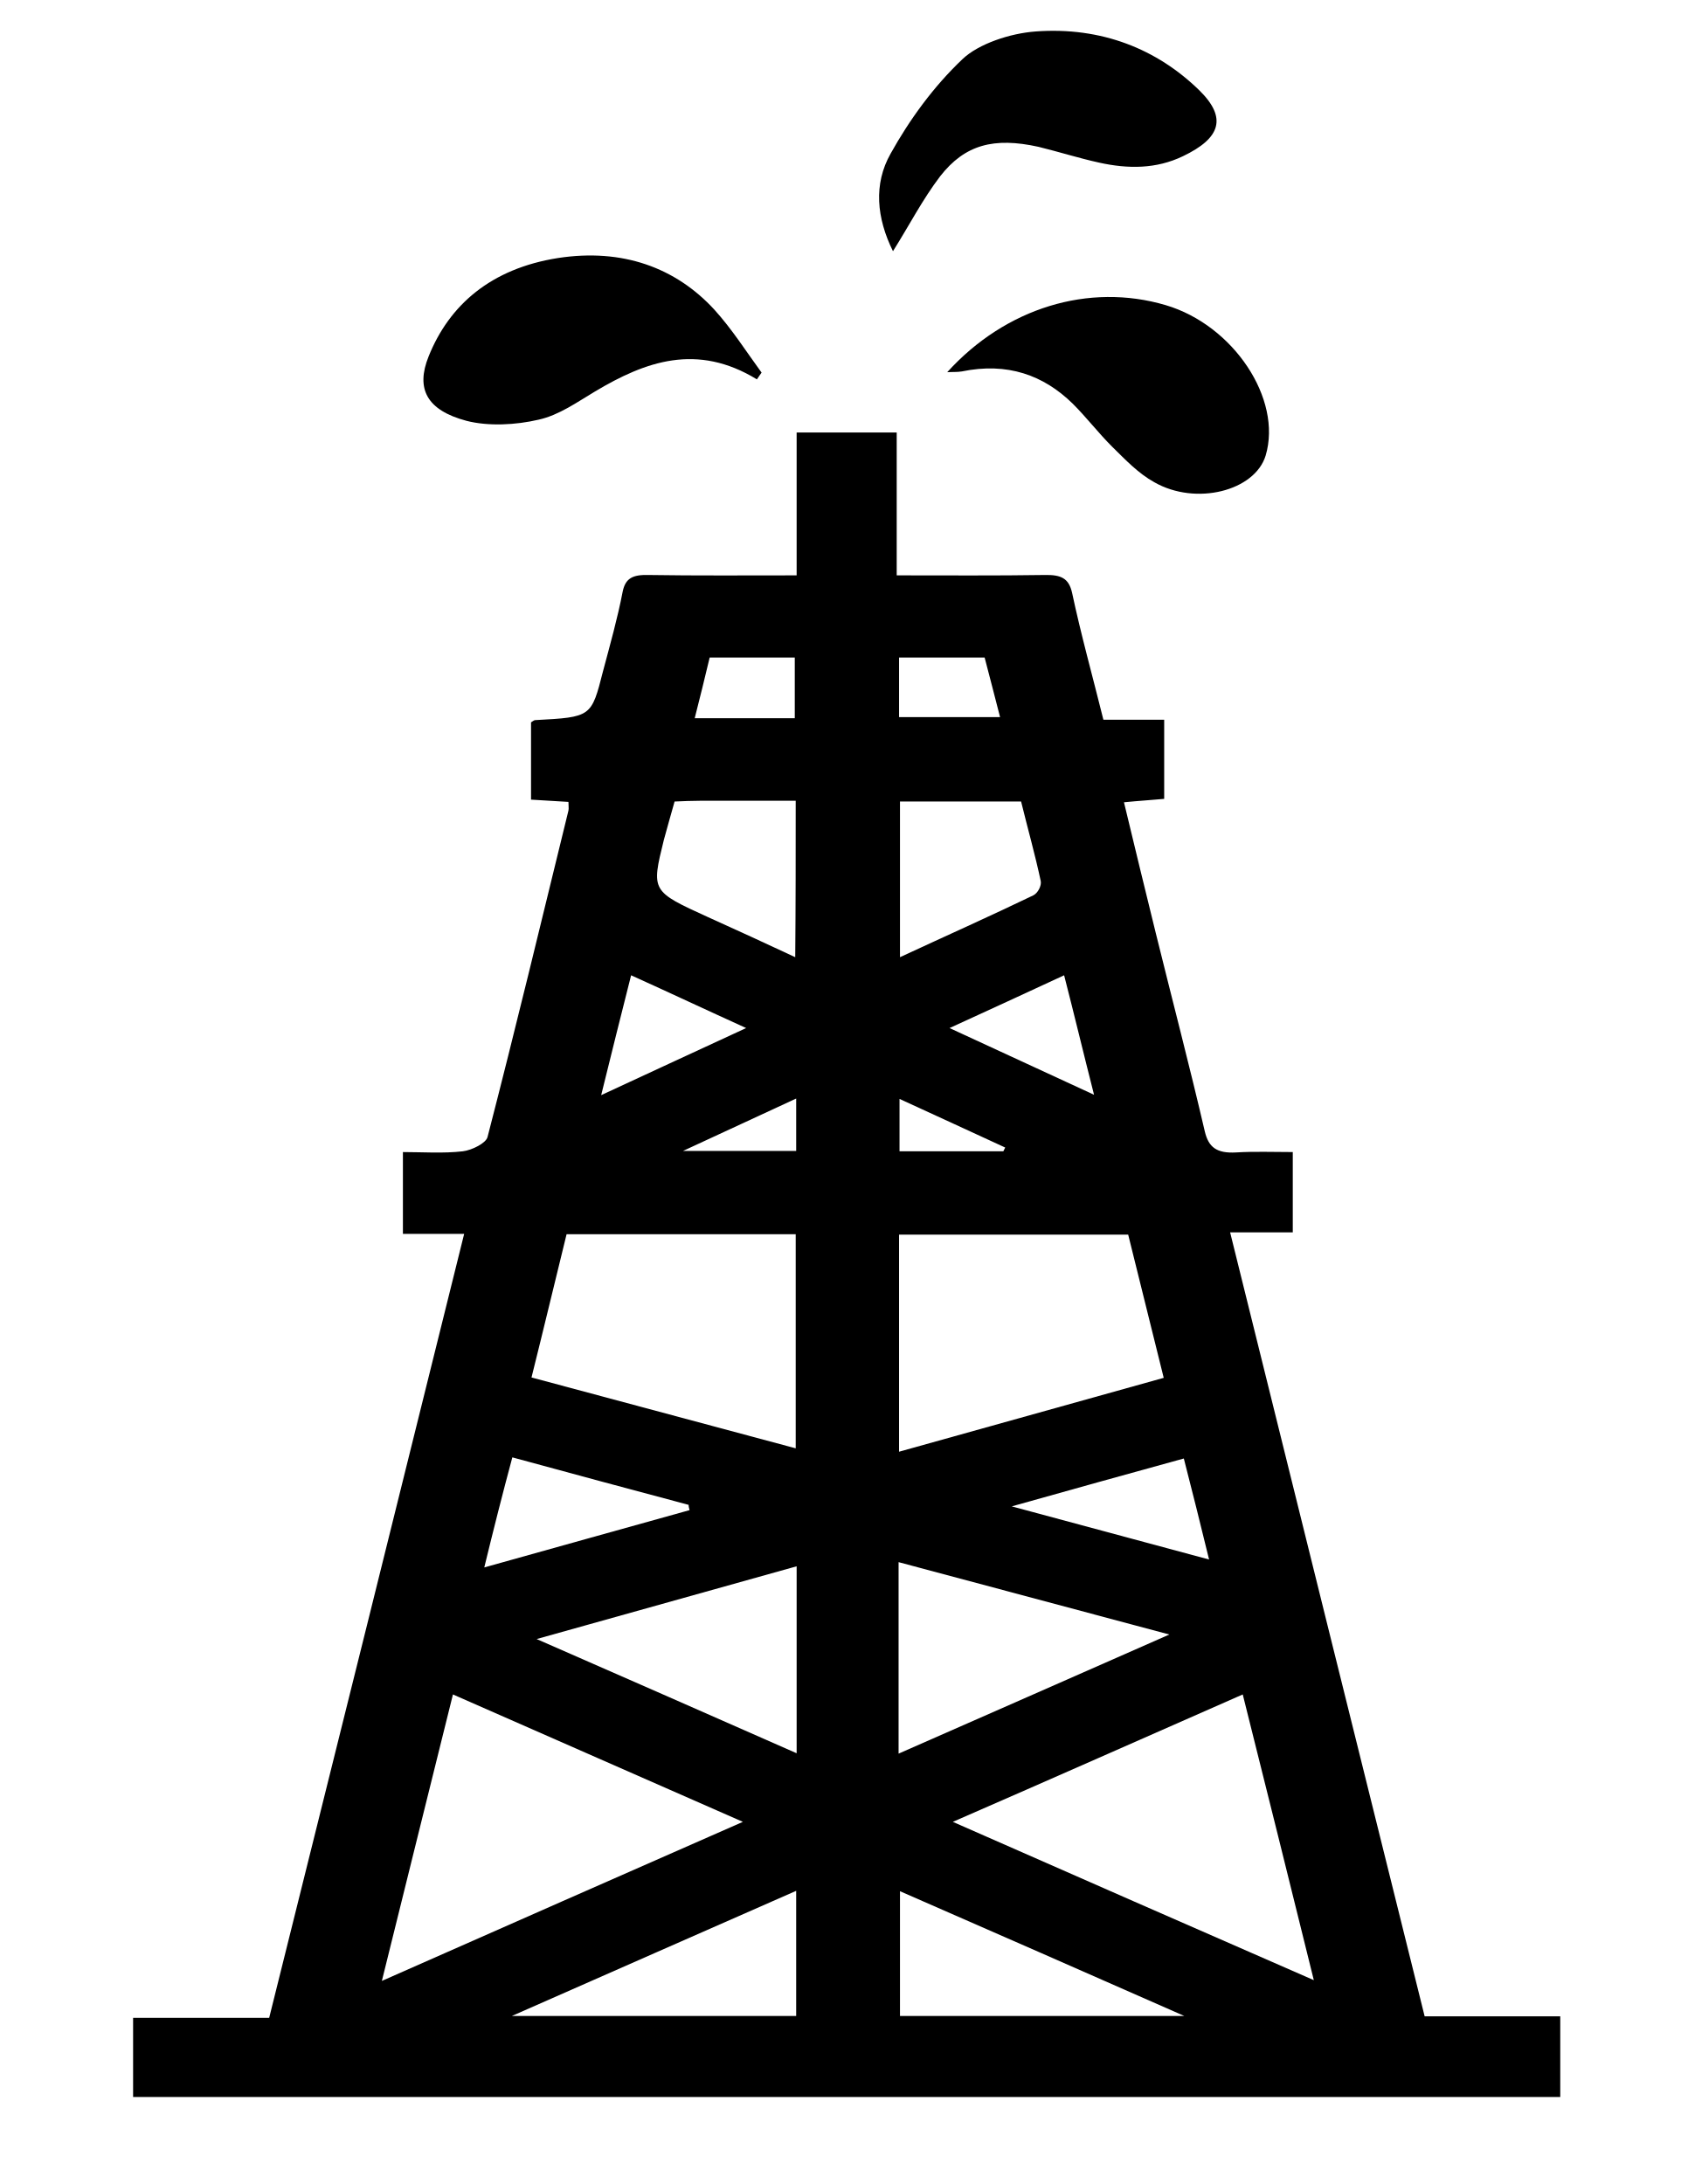
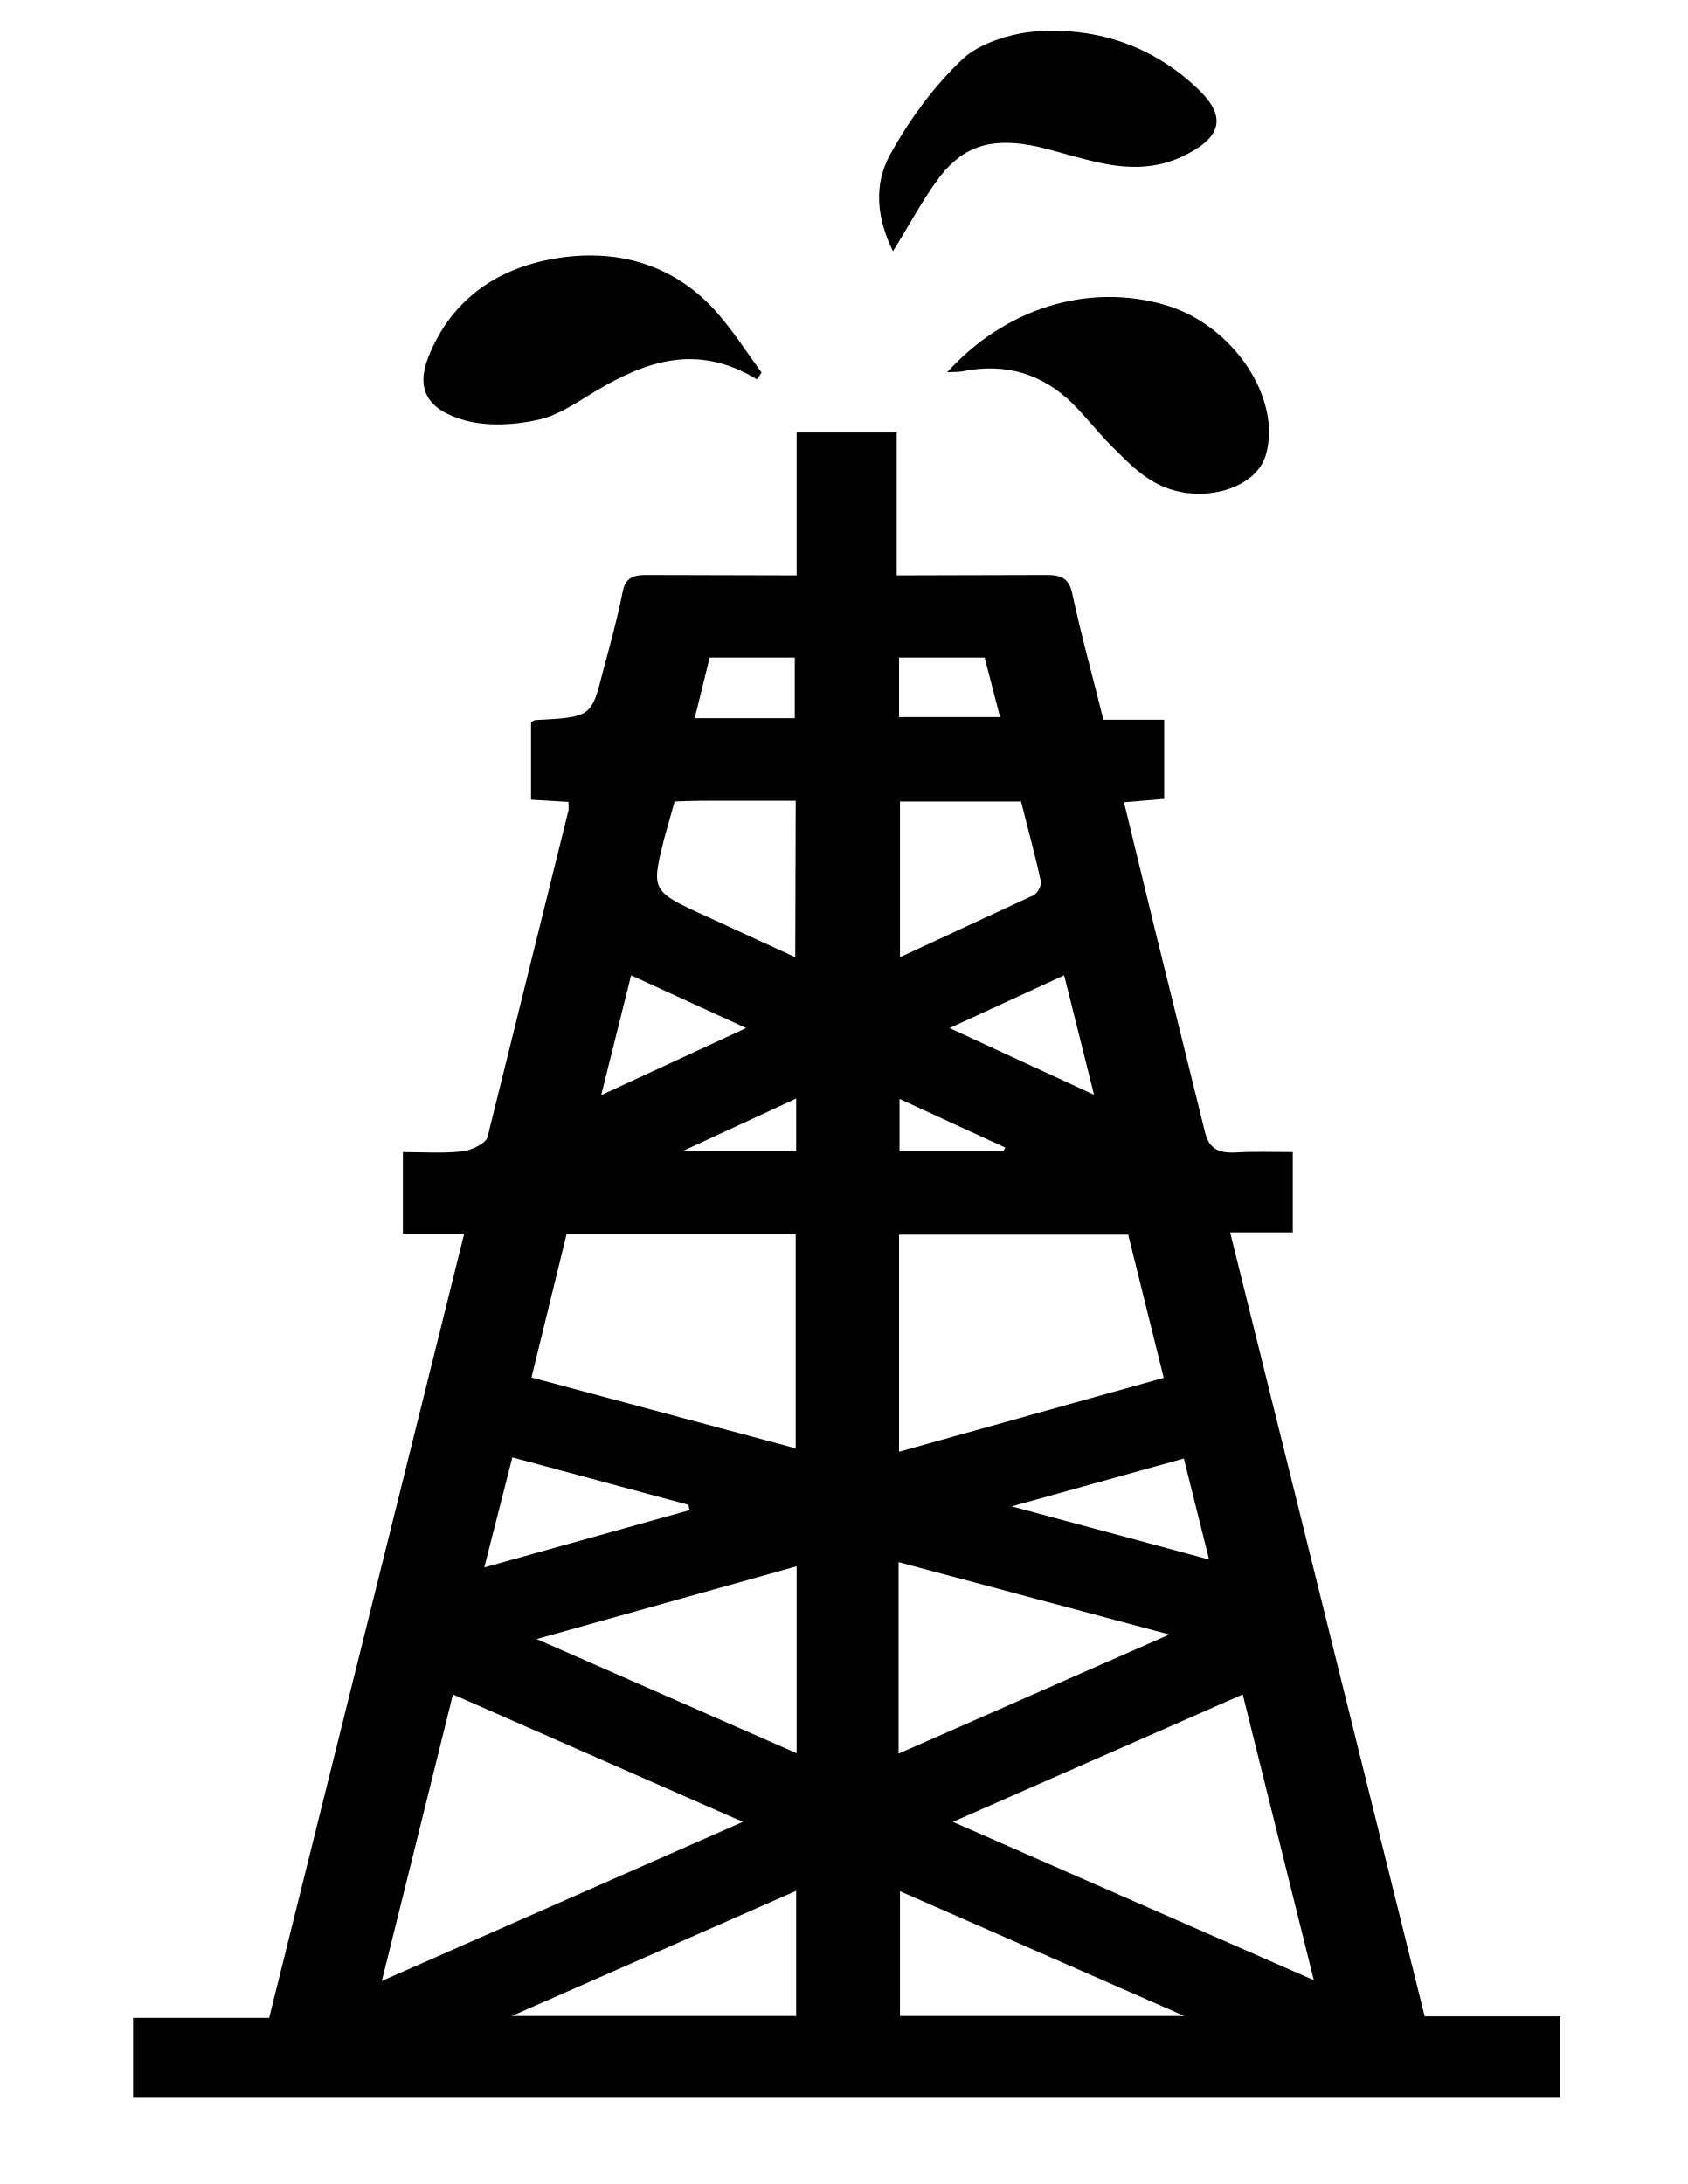
<svg xmlns="http://www.w3.org/2000/svg" viewBox="0 0 612 792">
-   <path d="M168.304 447.441h-22.212v-29.661c7.121 0 14.582.547 21.703-.273 3.391-.41 8.478-3.007 8.986-5.194 10.173-39.366 19.668-78.868 29.333-118.371.17-.82 0-1.64 0-3.144-4.408-.273-8.647-.547-13.564-.82v-28.021c.509-.273 1.017-.82 1.526-.82 20.347-1.093 20.347-1.093 24.585-17.769 2.543-9.568 5.256-19.136 7.121-28.841 1.017-4.921 3.73-6.151 9.325-6.014 17.464.273 34.928.137 53.749.137v-51.804h36.285V208.649c18.651 0 36.115.137 53.579-.137 6.104-.137 8.817 1.23 10.004 6.424 3.222 15.172 7.46 30.344 11.36 46.063h22.042v28.704c-4.408.41-8.986.683-14.582 1.23 3.9 16.129 7.63 31.711 11.53 47.43 5.934 24.057 12.208 47.977 17.803 72.034 1.356 5.604 4.239 7.928 11.36 7.518 6.613-.41 13.395-.137 20.516-.137v29.114h-22.72c23.568 95.271 46.967 189.448 70.535 284.308h49.171v29.251H48.26V731.75h49.34c23.738-95.134 47.136-189.311 70.704-284.308zm101.054 213.231c-35.776-15.719-70.026-30.755-105.124-46.2-8.647 34.718-16.955 68.343-25.772 103.882 44.593-19.683 86.981-38.409 130.896-57.682zm76.13 0c44.084 19.41 86.473 37.999 130.896 57.408-8.817-35.675-17.125-69.163-25.772-103.609-35.437 15.582-69.348 30.618-105.124 46.2zM421.958 499.656l-12.886-51.941h-83.082v78.732c32.215-9.021 63.583-17.769 95.968-26.791zm-229.238-.137c32.554 8.748 64.092 17.223 95.798 25.697v-77.638H205.437c-4.239 17.223-8.308 34.308-12.717 51.941zm133.1 136.413c33.063-14.489 64.6-28.431 98.172-43.193-34.25-9.158-65.957-17.633-98.172-26.244v69.437zm-36.963-67.933c-31.707 8.885-62.057 17.359-94.272 26.381 32.554 14.215 62.905 27.611 94.272 41.416v-67.797zm-.17 117.687c-34.589 15.172-67.652 29.798-103.089 45.38h103.089v-45.38zm140.73 45.38c-35.946-15.856-69.348-30.481-103.089-45.243v45.243h103.089zm-140.9-440.678h-34.759c-3.052 0-5.934.137-9.156.273-1.356 4.921-2.713 9.431-3.9 13.942-4.578 18.589-4.578 18.589 16.108 28.021 10.343 4.647 20.686 9.431 31.537 14.489.17-19.683.17-37.862.17-56.725zm37.811.273v56.452c16.786-7.791 32.724-14.899 48.323-22.417 1.696-.82 3.052-3.554 2.713-5.194-2.035-9.568-4.748-19.136-7.121-28.841h-43.915zM175.595 568.409c25.772-7.244 50.019-13.942 74.434-20.776-.17-.683-.339-1.23-.339-1.914-21.025-5.604-41.88-11.208-63.922-17.223-3.561 13.259-6.782 25.97-10.173 39.913zm191.257-22.143c24.755 6.698 47.136 12.712 71.552 19.273-3.222-13.259-6.104-24.74-9.156-36.632-20.855 5.741-40.524 11.208-62.396 17.359zm-148.869-149.125c18.312-8.475 34.759-16.129 52.562-24.33-14.751-6.698-27.807-12.849-41.71-19.136-3.73 14.762-7.121 28.294-10.851 43.466zm178.71-.137c-3.9-15.309-7.121-28.841-10.851-43.33-13.903 6.424-27.129 12.575-41.541 19.136 17.973 8.338 34.42 15.856 52.392 24.194zM257.321 238.447c-1.865 7.791-3.561 14.762-5.426 22.007h36.285v-22.007H257.321zm68.67 21.596h36.624c-2.035-7.791-3.73-14.625-5.595-21.596h-31.028v21.596zm37.811 157.463c.17-.41.509-.957.678-1.367-12.547-5.741-25.094-11.618-38.319-17.633v18.999h37.641zm-75.113-19.136c-13.903 6.424-26.281 12.165-41.032 18.999h41.032v-18.999zm54.766-263.395c21.194-23.373 51.375-32.531 79.182-24.33 24.585 7.244 42.389 34.035 36.285 54.538-3.9 12.849-25.264 18.316-40.354 9.705-5.934-3.28-10.512-8.201-15.26-12.849-5.087-5.057-9.325-10.662-14.412-15.719-10.512-10.252-23.568-15.036-40.184-11.618-1.696.273-3.222.137-5.256.273zm-69.009 2.597c-21.703-13.259-40.354-6.561-58.666 4.374-6.443 3.827-13.056 8.611-20.516 10.252-8.139 1.914-18.142 2.46-26.111.41-14.412-3.827-18.481-11.618-13.734-23.373 7.46-18.589 22.551-31.848 46.967-35.675 23.229-3.554 42.558 3.417 56.631 18.726 6.443 7.108 11.53 15.172 17.125 22.827-.509.82-1.187 1.64-1.696 2.46zM323.786 91.099c-5.934-12.028-7.121-24.33-.848-35.402 6.782-12.165 15.429-24.194 26.111-34.308 5.765-5.467 17.125-9.295 26.45-9.978 23.907-1.777 44.084 6.424 59.344 21.323 10.173 9.978 7.8 17.359-5.934 23.92-9.665 4.647-19.838 4.647-30.35 2.324-7.46-1.64-14.751-3.964-22.042-5.741-16.108-3.554-26.62-.82-35.606 10.662-6.443 8.475-11.191 17.769-17.125 27.201z" />
+   <path d="M168.304 447.441h-22.212V417.78c7.121 0 14.582.547 21.703-.273 3.391-.41 8.478-3.007 8.986-5.194l29.333-118.371c.17-.82 0-1.64 0-3.144l-13.564-.82v-28.021c.509-.273 1.017-.82 1.526-.82 20.347-1.093 20.347-1.093 24.585-17.769 2.543-9.568 5.256-19.136 7.121-28.841 1.017-4.921 3.73-6.151 9.325-6.014l53.749.137v-51.804h36.285v51.804l53.579-.137c6.104-.137 8.817 1.23 10.004 6.424 3.222 15.172 7.46 30.344 11.36 46.063h22.042v28.704l-14.582 1.23 11.53 47.43 17.803 72.034c1.356 5.604 4.239 7.928 11.36 7.518 6.613-.41 13.395-.137 20.516-.137v29.114h-22.72l70.535 284.308h49.171v29.251H48.26V731.75H97.6l70.704-284.308zm101.054 213.231l-105.124-46.2-25.772 103.882 130.896-57.682zm76.13 0l130.896 57.408-25.772-103.609-105.124 46.2zm76.469-161.017l-12.886-51.941H325.99v78.732l95.968-26.791zm-229.238-.137l95.798 25.697v-77.638h-83.082l-12.717 51.941zm133.1 136.413l98.172-43.193-98.172-26.244v69.437zm-36.963-67.933l-94.272 26.381 94.272 41.416v-67.797zm-.17 117.687l-103.089 45.38h103.089v-45.38zm140.73 45.38l-103.089-45.243v45.243h103.089zm-140.9-440.678H253.76c-3.052 0-5.934.137-9.156.273l-3.9 13.942c-4.578 18.589-4.578 18.589 16.108 28.021l31.537 14.489.17-56.725zm37.811.273v56.452l48.323-22.417c1.696-.82 3.052-3.554 2.713-5.194-2.035-9.568-4.748-19.136-7.121-28.841h-43.915zM175.595 568.409l74.434-20.776c-.17-.683-.339-1.23-.339-1.914l-63.922-17.223-10.173 39.913zm191.257-22.143l71.552 19.273-9.156-36.632-62.396 17.359zM217.984 397.14l52.562-24.33-41.71-19.136-10.851 43.466zm178.71-.137l-10.851-43.33-41.541 19.136 52.392 24.194zM257.321 238.447l-5.426 22.007h36.285v-22.007h-30.859zm68.67 21.596h36.624l-5.595-21.596H325.99v21.596zm37.811 157.463c.17-.41.509-.957.678-1.367l-38.319-17.633v18.999h37.641zm-75.113-19.136l-41.032 18.999h41.032v-18.999zm54.766-263.395c21.194-23.373 51.375-32.531 79.182-24.33 24.585 7.244 42.389 34.035 36.285 54.538-3.9 12.849-25.264 18.316-40.354 9.705-5.934-3.28-10.512-8.201-15.26-12.849-5.087-5.057-9.325-10.662-14.412-15.719-10.512-10.252-23.568-15.036-40.184-11.618-1.696.273-3.222.137-5.256.273zm-69.009 2.597c-21.703-13.259-40.354-6.561-58.666 4.374-6.443 3.827-13.056 8.611-20.516 10.252-8.139 1.914-18.142 2.46-26.111.41-14.412-3.827-18.481-11.618-13.734-23.373 7.46-18.589 22.551-31.848 46.967-35.675 23.229-3.554 42.558 3.417 56.631 18.726 6.443 7.108 11.53 15.172 17.125 22.827-.509.82-1.187 1.64-1.696 2.46zm49.34-46.473c-5.934-12.028-7.121-24.33-.848-35.402 6.782-12.165 15.429-24.194 26.111-34.308 5.765-5.467 17.125-9.295 26.45-9.978 23.907-1.777 44.084 6.424 59.344 21.323 10.173 9.978 7.8 17.359-5.934 23.92-9.665 4.647-19.838 4.647-30.35 2.324-7.46-1.64-14.751-3.964-22.042-5.741-16.108-3.554-26.62-.82-35.606 10.662-6.443 8.475-11.191 17.769-17.125 27.201z" />
</svg>
